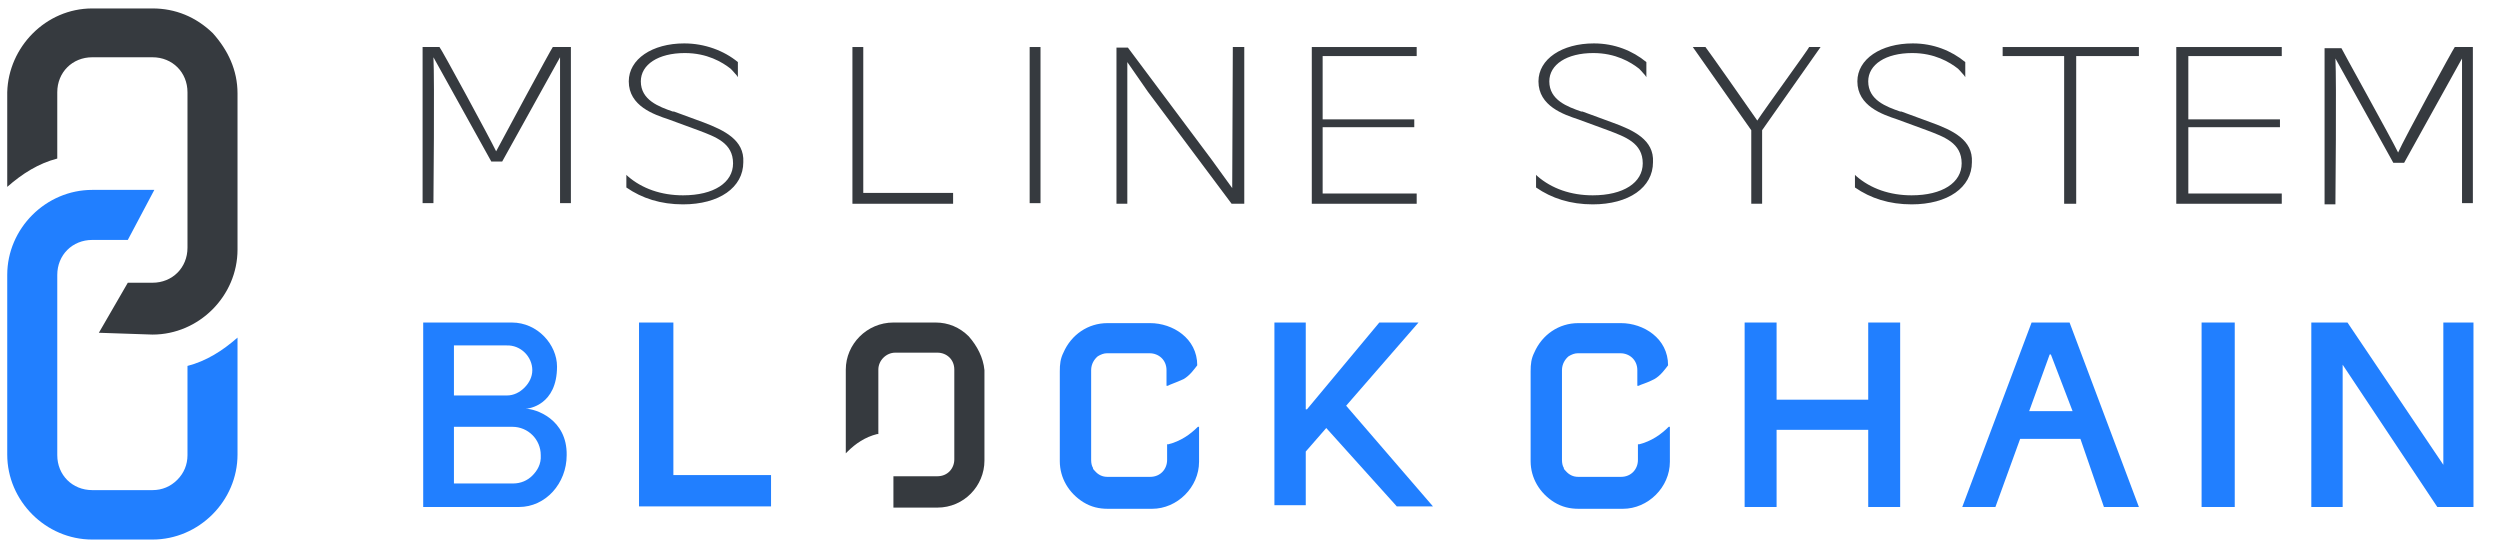
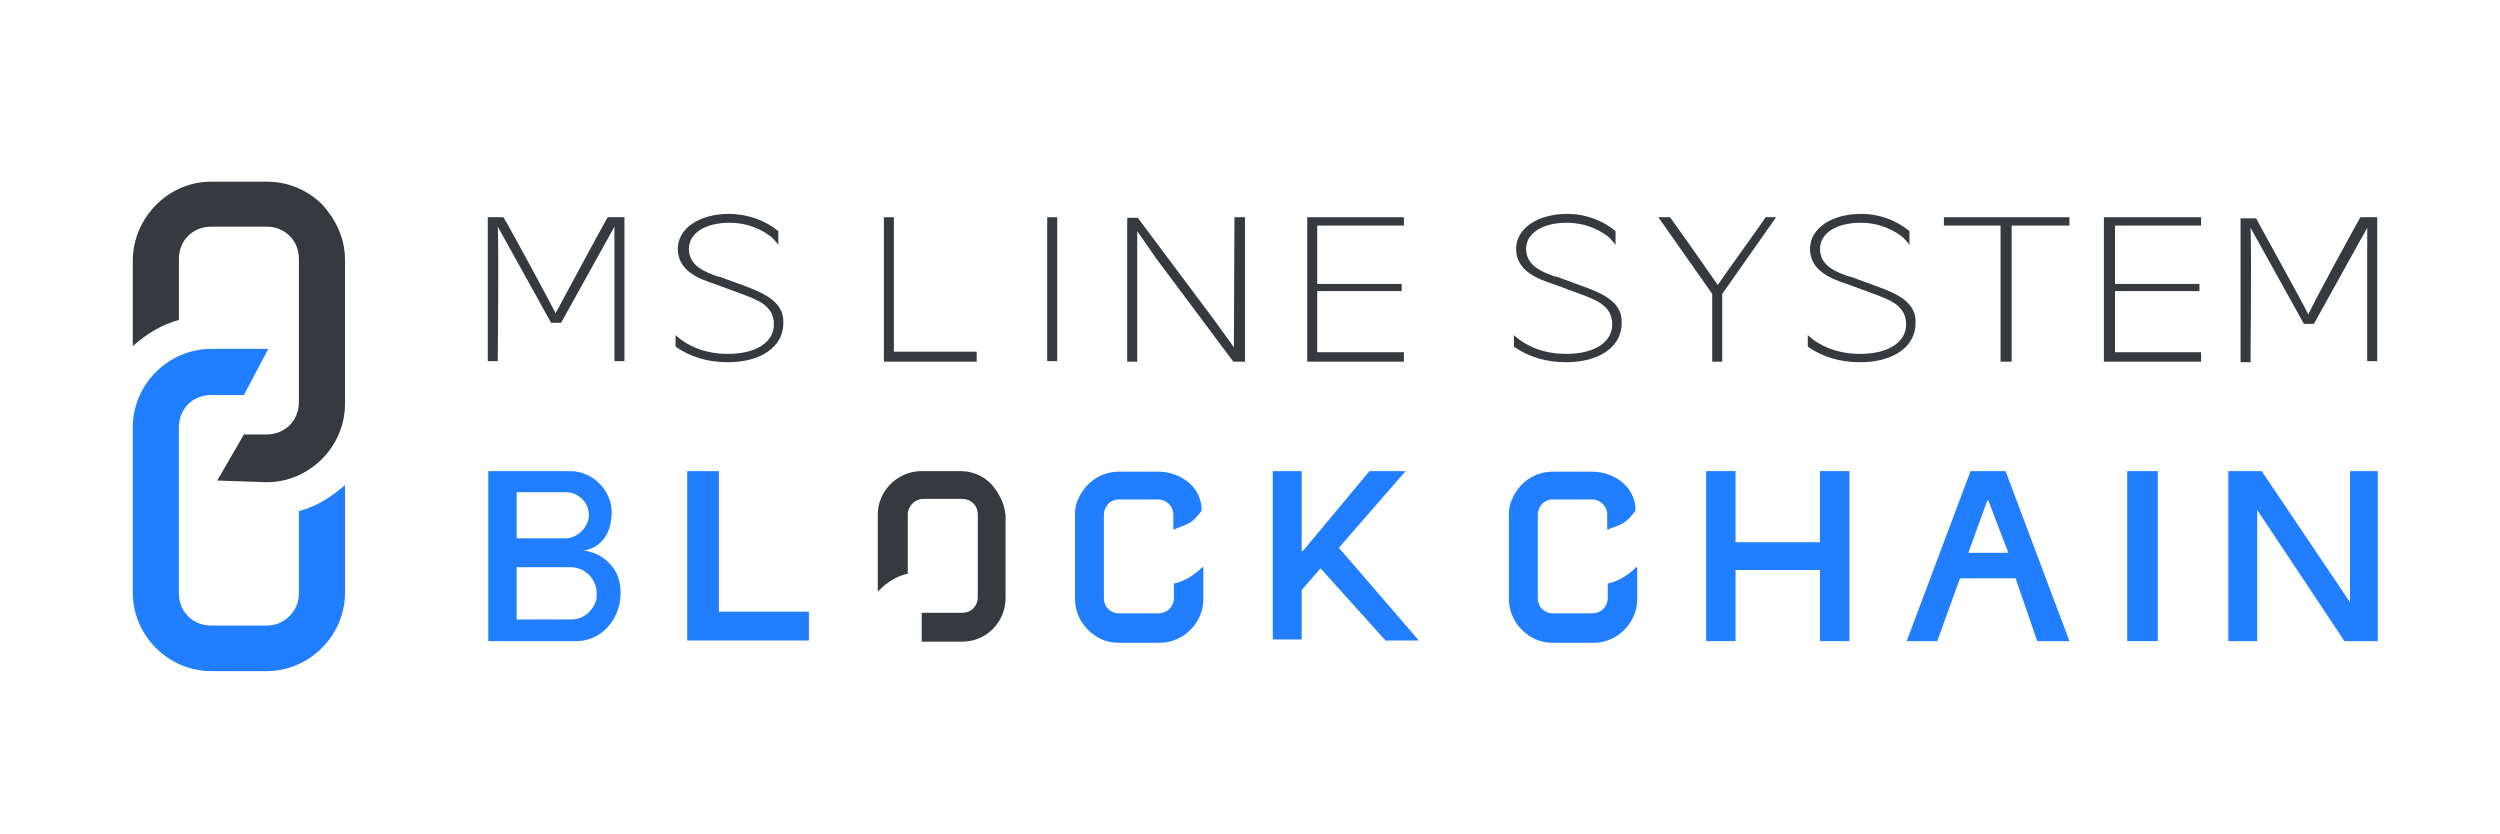
- <svg xmlns="http://www.w3.org/2000/svg" version="1.1" id="Layer_1" x="0px" y="0px" viewBox="0 0 414.7 90.8" style="enable-background:new 0 0 414.7 90.8;" xml:space="preserve">
+ <svg xmlns="http://www.w3.org/2000/svg" version="1.1" id="Layer_1" x="0px" y="0px" viewBox="0 0 450 150" style="enable-background:new 0 0 450 150;" xml:space="preserve">
  <style type="text/css">
	.st0{fill:#363A3F;}
	.st1{fill:#217FFF;}
</style>
-   <path class="st0" d="M16.4,55.2l4.8-8.3h4.1c3.3,0,5.8-2.5,5.8-5.8V15.3c0-3.3-2.5-5.8-5.8-5.8h-10c-3.3,0-5.8,2.5-5.8,5.8v11  c-3.1,0.8-5.8,2.5-8.3,4.7V15.3C1.4,7.8,7.6,1.4,15.3,1.4h10c3.8,0,7.2,1.4,10,4.1c2.5,2.8,4.1,6.1,4.1,10v25.9  c0,7.7-6.4,14.1-14.1,14.1l0,0L16.4,55.2z" />
-   <path class="st1" d="M15.3,89.5c-7.7,0-14.1-6.4-14.1-14.1V45.6c0-7.7,6.4-14.1,14.1-14.1h10.3l-4.4,8.3h-5.9  c-3.3,0-5.8,2.5-5.8,5.8v29.9c0,3.3,2.5,5.8,5.8,5.8h10c1.6,0,3-0.6,4.1-1.7s1.7-2.5,1.7-4.1V60.7c3.1-0.8,5.8-2.5,8.3-4.7v19.4  c0,7.7-6.4,14.1-14.1,14.1H15.3z" />
-   <path class="st0" d="M91.7,7.8C91.5,8,83.4,23,82.3,25.1l0,0c-1-2.1-9.2-17.2-9.4-17.3l0,0h-2.8v25.9h1.8v-0.2c0-0.2,0.2-20.1,0-24  l9.6,17.3l0,0h1.8l9.6-17.3c0,3.7,0,23.8,0,24v0.2h1.8V7.8H91.7L91.7,7.8z" />
-   <path class="st0" d="M407.2,7.8L407.2,7.8C407,8,398.8,23,397.8,25.3l0,0c-1-2.1-9.4-17.2-9.4-17.3l0,0h-2.8v25.9h1.8v-0.2  c0-0.2,0.2-20.1,0-24L397,27l0,0h1.8l9.6-17.3c0,3.7,0,23.8,0,24l0,0h1.8V7.8H407.2z" />
-   <polygon class="st0" points="143.2,7.8 141.4,7.8 141.4,33.8 158.1,33.8 158.1,32 143.2,32 " />
-   <rect x="170.8" y="7.8" class="st0" width="1.8" height="25.9" />
-   <polygon class="st0" points="361,33.8 378.5,33.8 378.5,32.1 363,32.1 363,21.1 378.2,21.1 378.2,19.8 363,19.8 363,9.3 378.5,9.3   378.5,7.8 361,7.8 " />
-   <polygon class="st0" points="217.6,33.8 235,33.8 235,32.1 219.4,32.1 219.4,21.1 234.6,21.1 234.6,19.8 219.4,19.8 219.4,9.3   235,9.3 235,7.8 217.6,7.8 " />
-   <path class="st0" d="M300.1,7.8c0,0.2-7.3,10.2-8.6,12.2l0,0c-1.3-1.9-8.4-12-8.6-12.2l0,0h-2.1l9.7,13.8v12.2h1.8V21.6L302,7.8  L300.1,7.8L300.1,7.8z" />
-   <polygon class="st0" points="332.2,9.3 342.4,9.3 342.4,33.8 344.4,33.8 344.4,9.3 354.8,9.3 354.8,7.8 332.2,7.8 " />
-   <path class="st0" d="M204.4,31.2l-3.4-4.7L187.1,7.9l0,0h-1.9v25.9h1.8V10.3l3.4,4.9l13.9,18.6l0,0h2.1v-26h-1.9L204.4,31.2z" />
-   <path class="st0" d="M267.4,20.3l-4.9-1.8h-0.2c-2.3-0.8-5.3-1.9-5.3-5c0-2.8,2.9-4.7,7.3-4.7c3.7,0,6.2,1.5,7.6,2.6  c0,0,0.5,0.5,1,1.1l0.2,0.3v-2.3v-0.2c-2.3-1.9-5.3-3.1-8.7-3.1c-5.3,0-9.2,2.6-9.2,6.3c0,4.1,4.2,5.5,6.6,6.3l4.9,1.8  c2.9,1.1,5.8,2.1,5.8,5.5c0,3.2-3.2,5.3-8.3,5.3c-3.6,0-6.8-1.1-9.2-3.2l-0.2-0.2v2.1l0,0c2.6,1.8,5.7,2.8,9.4,2.8c6,0,10-2.8,10-7  C274.4,23.2,271,21.6,267.4,20.3z" />
-   <path class="st0" d="M116.7,20.3l-4.9-1.8h-0.2c-2.3-0.8-5.3-1.9-5.3-5c0-2.8,2.9-4.7,7.3-4.7c3.7,0,6.2,1.5,7.6,2.6  c0,0,0.5,0.5,1,1.1l0.2,0.3v-2.3v-0.2c-2.3-1.9-5.5-3.1-8.9-3.1c-5.3,0-9.2,2.6-9.2,6.3c0,4.1,4.2,5.5,6.6,6.3l4.9,1.8  c2.9,1.1,5.8,2.1,5.8,5.5c0,3.2-3.2,5.3-8.3,5.3c-3.6,0-6.8-1.1-9.2-3.2l-0.2-0.2v2.1l0,0c2.6,1.8,5.7,2.8,9.4,2.8c6,0,10-2.8,10-7  C123.5,23.2,120.1,21.6,116.7,20.3z" />
-   <path class="st0" d="M320.3,20.3l-4.9-1.8h-0.2c-2.3-0.8-5.3-1.9-5.3-5c0-2.8,2.9-4.7,7.3-4.7c3.7,0,6.2,1.5,7.6,2.6  c0,0,0.5,0.5,1,1.1l0.2,0.3v-2.3v-0.2c-2.3-1.9-5.3-3.1-8.7-3.1c-5.3,0-9.2,2.6-9.2,6.3c0,4.1,4.2,5.5,6.6,6.3l4.9,1.8  c2.9,1.1,5.8,2.1,5.8,5.5c0,3.2-3.2,5.3-8.3,5.3c-3.6,0-6.8-1.1-9.2-3.2l-0.2-0.2v2.1l0,0c2.6,1.8,5.7,2.8,9.4,2.8c6,0,10-2.8,10-7  C327.3,23.2,323.9,21.6,320.3,20.3z" />
-   <path class="st1" d="M106,53.5h5.7v25.3h16.2V84H106C106,84,106,53.5,106,53.5z" />
-   <path class="st1" d="M211.4,53.5h5.2v14.4h0.2l12-14.4h6.5l-12,13.8L237.7,84h-6L220,71l-3.4,3.9v8.9h-5.2V53.5z" />
-   <path class="st1" d="M289.4,53.5h5.3v12.8h15.2V53.5h5.3v30.6h-5.3V71.3h-15.2v12.8h-5.3V53.5z" />
-   <path class="st1" d="M345.1,72.8h-10L331,84.1h-5.5L337,53.5h6.3l11.5,30.6H349L345.1,72.8z M343.8,68.2l-3.6-9.4H340l-3.4,9.4  H343.8z" />
-   <path class="st1" d="M365.2,53.5h5.5v30.6h-5.5V53.5z" />
-   <path class="st0" d="M160.7,55.8c-1.5-1.5-3.4-2.3-5.5-2.3h-7c-4.4,0-7.9,3.6-7.9,7.8v13.9l0.3-0.3c1.3-1.3,2.9-2.4,4.9-2.9h0.2  V61.3c0-1.5,1.3-2.8,2.8-2.8h7c1.5,0,2.8,1.1,2.8,2.8v14.9c0,1.5-1.1,2.8-2.8,2.8h-7.3v5.2h7.3c4.4,0,7.8-3.6,7.8-7.8v-15  C163.1,59.3,162.1,57.4,160.7,55.8z" />
-   <path class="st1" d="M276.8,70.8c-1.3,1.3-2.9,2.4-4.9,2.9h-0.2v2.6c0,1.5-1.1,2.8-2.8,2.8h-7.1c-0.8,0-1.5-0.3-2.1-1  c-0.2-0.2-0.3-0.3-0.3-0.5c-0.2-0.3-0.3-0.8-0.3-1.3V61.4c0-1,0.5-1.8,1.1-2.3c0.5-0.3,1-0.5,1.5-0.5h7.1c1.5,0,2.8,1.1,2.8,2.8V64  h0.2c0.3-0.2,1.5-0.5,2.6-1.1s1.9-1.8,2.3-2.3l0,0l0,0c0-4.5-4.1-7-7.8-7h-7.1c-3.2,0-6,1.9-7.3,4.9c-0.5,1-0.6,1.9-0.6,3.1v14.9  c0,2.8,1.5,5.3,3.9,6.8c1.3,0.8,2.6,1.1,4.1,1.1h7.1h0.2c4.2,0,7.8-3.6,7.8-7.8v-6.2v0.4H276.8z" />
-   <path class="st1" d="M198.7,70.8c-1.3,1.3-2.9,2.4-4.9,2.9h-0.2v2.6c0,1.5-1.1,2.8-2.8,2.8h-7.1c-0.8,0-1.5-0.3-2.1-1  c-0.2-0.2-0.3-0.3-0.3-0.5c-0.2-0.3-0.3-0.8-0.3-1.3V61.4c0-1,0.5-1.8,1.1-2.3c0.5-0.3,1-0.5,1.5-0.5h7.1c1.5,0,2.8,1.1,2.8,2.8V64  h0.2c0.3-0.2,1.3-0.5,2.6-1.1c1.1-0.6,1.9-1.8,2.3-2.3l0,0l0,0c0-4.5-4.1-7-7.8-7h-7.1c-3.2,0-6,1.9-7.3,4.9c-0.5,1-0.6,1.9-0.6,3.1  v14.9c0,2.8,1.5,5.3,3.9,6.8c1.3,0.8,2.6,1.1,4.1,1.1h7.1h0.2c4.2,0,7.8-3.6,7.8-7.8v-6.2v0.4H198.7z" />
-   <polygon class="st1" points="405.3,53.5 405.3,53.5 405.3,77.1 389.4,53.5 383.4,53.5 383.4,84.1 388.6,84.1 388.6,60.5 404.3,84.1   410.3,84.1 410.3,53.5 " />
-   <path class="st1" d="M87.2,67.8c0.5,0,5.2-0.6,5.2-7c0-3.6-3.2-7.3-7.5-7.3H70.2v30.6h15.9c4.4,0,7.9-3.9,7.9-8.6  C94.1,69.5,88.8,67.8,87.2,67.8z M88.3,61.4c0,1.1-0.5,2.1-1.3,2.9c-0.8,0.8-1.8,1.3-2.9,1.3h-8.8v-8.3H84  C86.4,57.2,88.3,59.2,88.3,61.4z M88.3,78.9c-0.8,0.8-1.9,1.3-3.2,1.3h-9.8v-9.4H85c2.6,0,4.7,2.1,4.7,4.7  C89.8,77,89.1,78.1,88.3,78.9z" />
+   <path class="st0" d="M39.1,86.5l4.8-8.3H48c3.3,0,5.8-2.5,5.8-5.8V46.6c0-3.3-2.5-5.8-5.8-5.8H38c-3.3,0-5.8,2.5-5.8,5.8v11  c-3.1,0.8-5.8,2.5-8.3,4.7V46.6c0.2-7.5,6.4-13.9,14.1-13.9h10c3.8,0,7.2,1.4,10,4.1c2.5,2.8,4.1,6.1,4.1,10v25.9  c0,7.7-6.4,14.1-14.1,14.1l0,0L39.1,86.5z" />
+   <path class="st1" d="M38,120.8c-7.7,0-14.1-6.4-14.1-14.1V76.9c0-7.7,6.4-14.1,14.1-14.1h10.3l-4.4,8.3H38c-3.3,0-5.8,2.5-5.8,5.8  v29.9c0,3.3,2.5,5.8,5.8,5.8h10c1.6,0,3-0.6,4.1-1.7s1.7-2.5,1.7-4.1V92c3.1-0.8,5.8-2.5,8.3-4.7v19.4c0,7.7-6.4,14.1-14.1,14.1H38z  " />
+   <path class="st0" d="M109.4,39.1c-0.2,0.2-8.3,15.2-9.4,17.3l0,0c-1-2.1-9.2-17.2-9.4-17.3l0,0h-2.8V65h1.8v-0.2  c0-0.2,0.2-20.1,0-24l9.6,17.3l0,0h1.8l9.6-17.3c0,3.7,0,23.8,0,24V65h1.8V39.1H109.4L109.4,39.1z" />
+   <path class="st0" d="M424.9,39.1L424.9,39.1c-0.2,0.2-8.4,15.2-9.4,17.5l0,0c-1-2.1-9.4-17.2-9.4-17.3l0,0h-2.8v25.9h1.8V65  c0-0.2,0.2-20.1,0-24l9.6,17.3l0,0h1.8l9.6-17.3c0,3.7,0,23.8,0,24l0,0h1.8V39.1H424.9z" />
+   <polygon class="st0" points="160.9,39.1 159.1,39.1 159.1,65.1 175.8,65.1 175.8,63.3 160.9,63.3 " />
+   <rect x="188.5" y="39.1" class="st0" width="1.8" height="25.9" />
+   <polygon class="st0" points="378.7,65.1 396.2,65.1 396.2,63.4 380.7,63.4 380.7,52.4 395.9,52.4 395.9,51.1 380.7,51.1 380.7,40.6   396.2,40.6 396.2,39.1 378.7,39.1 " />
+   <polygon class="st0" points="235.3,65.1 252.7,65.1 252.7,63.4 237.1,63.4 237.1,52.4 252.3,52.4 252.3,51.1 237.1,51.1 237.1,40.6   252.7,40.6 252.7,39.1 235.3,39.1 " />
+   <path class="st0" d="M317.8,39.1c0,0.2-7.3,10.2-8.6,12.2l0,0c-1.3-1.9-8.4-12-8.6-12.2l0,0h-2.1l9.7,13.8v12.2h1.8V52.9l9.7-13.8  L317.8,39.1L317.8,39.1z" />
+   <polygon class="st0" points="349.9,40.6 360.1,40.6 360.1,65.1 362.1,65.1 362.1,40.6 372.5,40.6 372.5,39.1 349.9,39.1 " />
+   <path class="st0" d="M222.1,62.5l-3.4-4.7l-13.9-18.6l0,0h-1.9v25.9h1.8V41.6l3.4,4.9L222,65.1l0,0h2.1v-26h-1.9L222.1,62.5z" />
+   <path class="st0" d="M285.1,51.6l-4.9-1.8H280c-2.3-0.8-5.3-1.9-5.3-5c0-2.8,2.9-4.7,7.3-4.7c3.7,0,6.2,1.5,7.6,2.6  c0,0,0.5,0.5,1,1.1l0.2,0.3v-2.3v-0.2c-2.3-1.9-5.3-3.1-8.7-3.1c-5.3,0-9.2,2.6-9.2,6.3c0,4.1,4.2,5.5,6.6,6.3l4.9,1.8  c2.9,1.1,5.8,2.1,5.8,5.5c0,3.2-3.2,5.3-8.3,5.3c-3.6,0-6.8-1.1-9.2-3.2l-0.2-0.2v2.1l0,0c2.6,1.8,5.7,2.8,9.4,2.8c6,0,10-2.8,10-7  C292.1,54.5,288.7,52.9,285.1,51.6z" />
+   <path class="st0" d="M134.4,51.6l-4.9-1.8h-0.2c-2.3-0.8-5.3-1.9-5.3-5c0-2.8,2.9-4.7,7.3-4.7c3.7,0,6.2,1.5,7.6,2.6  c0,0,0.5,0.5,1,1.1l0.2,0.3v-2.3v-0.2c-2.3-1.9-5.5-3.1-8.9-3.1c-5.3,0-9.2,2.6-9.2,6.3c0,4.1,4.2,5.5,6.6,6.3l4.9,1.8  c2.9,1.1,5.8,2.1,5.8,5.5c0,3.2-3.2,5.3-8.3,5.3c-3.6,0-6.8-1.1-9.2-3.2l-0.2-0.2v2.1l0,0c2.6,1.8,5.7,2.8,9.4,2.8c6,0,10-2.8,10-7  C141.2,54.5,137.8,52.9,134.4,51.6z" />
+   <path class="st0" d="M338,51.6l-4.9-1.8h-0.2c-2.3-0.8-5.3-1.9-5.3-5c0-2.8,2.9-4.7,7.3-4.7c3.7,0,6.2,1.5,7.6,2.6  c0,0,0.5,0.5,1,1.1l0.2,0.3v-2.3v-0.2c-2.3-1.9-5.3-3.1-8.7-3.1c-5.3,0-9.2,2.6-9.2,6.3c0,4.1,4.2,5.5,6.6,6.3l4.9,1.8  c2.9,1.1,5.8,2.1,5.8,5.5c0,3.2-3.2,5.3-8.3,5.3c-3.6,0-6.8-1.1-9.2-3.2l-0.2-0.2v2.1l0,0c2.6,1.8,5.7,2.8,9.4,2.8c6,0,10-2.8,10-7  C345,54.5,341.6,52.9,338,51.6z" />
+   <path class="st1" d="M123.7,84.8h5.7v25.3h16.2v5.2h-21.9C123.7,115.3,123.7,84.8,123.7,84.8z" />
+   <path class="st1" d="M229.1,84.8h5.2v14.4h0.2l12-14.4h6.5l-12,13.8l14.4,16.7h-6l-11.7-13l-3.4,3.9v8.9h-5.2V84.8z" />
+   <path class="st1" d="M307.1,84.8h5.3v12.8h15.2V84.8h5.3v30.6h-5.3v-12.8h-15.2v12.8h-5.3V84.8z" />
+   <path class="st1" d="M362.8,104.1h-10l-4.1,11.3h-5.5l11.5-30.6h6.3l11.5,30.6h-5.8L362.8,104.1z M361.5,99.5l-3.6-9.4h-0.2  l-3.4,9.4H361.5z" />
+   <path class="st1" d="M382.9,84.8h5.5v30.6h-5.5V84.8z" />
+   <path class="st0" d="M178.4,87.1c-1.5-1.5-3.4-2.3-5.5-2.3h-7c-4.4,0-7.9,3.6-7.9,7.8v13.9l0.3-0.3c1.3-1.3,2.9-2.4,4.9-2.9h0.2  V92.6c0-1.5,1.3-2.8,2.8-2.8h7c1.5,0,2.8,1.1,2.8,2.8v14.9c0,1.5-1.1,2.8-2.8,2.8h-7.3v5.2h7.3c4.4,0,7.8-3.6,7.8-7.8v-15  C180.8,90.6,179.8,88.7,178.4,87.1z" />
+   <path class="st1" d="M294.5,102.1c-1.3,1.3-2.9,2.4-4.9,2.9h-0.2v2.6c0,1.5-1.1,2.8-2.8,2.8h-7.1c-0.8,0-1.5-0.3-2.1-1  c-0.2-0.2-0.3-0.3-0.3-0.5c-0.2-0.3-0.3-0.8-0.3-1.3V92.7c0-1,0.5-1.8,1.1-2.3c0.5-0.3,1-0.5,1.5-0.5h7.1c1.5,0,2.8,1.1,2.8,2.8v2.6  h0.2c0.3-0.2,1.5-0.5,2.6-1.1s1.9-1.8,2.3-2.3l0,0l0,0c0-4.5-4.1-7-7.8-7h-7.1c-3.2,0-6,1.9-7.3,4.9c-0.5,1-0.6,1.9-0.6,3.1v14.9  c0,2.8,1.5,5.3,3.9,6.8c1.3,0.8,2.6,1.1,4.1,1.1h7.1h0.2c4.2,0,7.8-3.6,7.8-7.8v-6.2v0.4H294.5z" />
+   <path class="st1" d="M216.4,102.1c-1.3,1.3-2.9,2.4-4.9,2.9h-0.2v2.6c0,1.5-1.1,2.8-2.8,2.8h-7.1c-0.8,0-1.5-0.3-2.1-1  c-0.2-0.2-0.3-0.3-0.3-0.5c-0.2-0.3-0.3-0.8-0.3-1.3V92.7c0-1,0.5-1.8,1.1-2.3c0.5-0.3,1-0.5,1.5-0.5h7.1c1.5,0,2.8,1.1,2.8,2.8v2.6  h0.2c0.3-0.2,1.3-0.5,2.6-1.1c1.1-0.6,1.9-1.8,2.3-2.3l0,0l0,0c0-4.5-4.1-7-7.8-7h-7.1c-3.2,0-6,1.9-7.3,4.9c-0.5,1-0.6,1.9-0.6,3.1  v14.9c0,2.8,1.5,5.3,3.9,6.8c1.3,0.8,2.6,1.1,4.1,1.1h7.1h0.2c4.2,0,7.8-3.6,7.8-7.8v-6.2v0.4H216.4z" />
+   <polygon class="st1" points="423,84.8 423,84.8 423,108.4 407.1,84.8 401.1,84.8 401.1,115.4 406.3,115.4 406.3,91.8 422,115.4   428,115.4 428,84.8 " />
+   <path class="st1" d="M104.9,99.1c0.5,0,5.2-0.6,5.2-7c0-3.6-3.2-7.3-7.5-7.3H87.9v30.6h15.9c4.4,0,7.9-3.9,7.9-8.6  C111.8,100.8,106.5,99.1,104.9,99.1z M106,92.7c0,1.1-0.5,2.1-1.3,2.9s-1.8,1.3-2.9,1.3H93v-8.3h8.7C104.1,88.5,106,90.5,106,92.7z   M106,110.2c-0.8,0.8-1.9,1.3-3.2,1.3H93v-9.4h9.7c2.6,0,4.7,2.1,4.7,4.7C107.5,108.3,106.8,109.4,106,110.2z" />
</svg>
